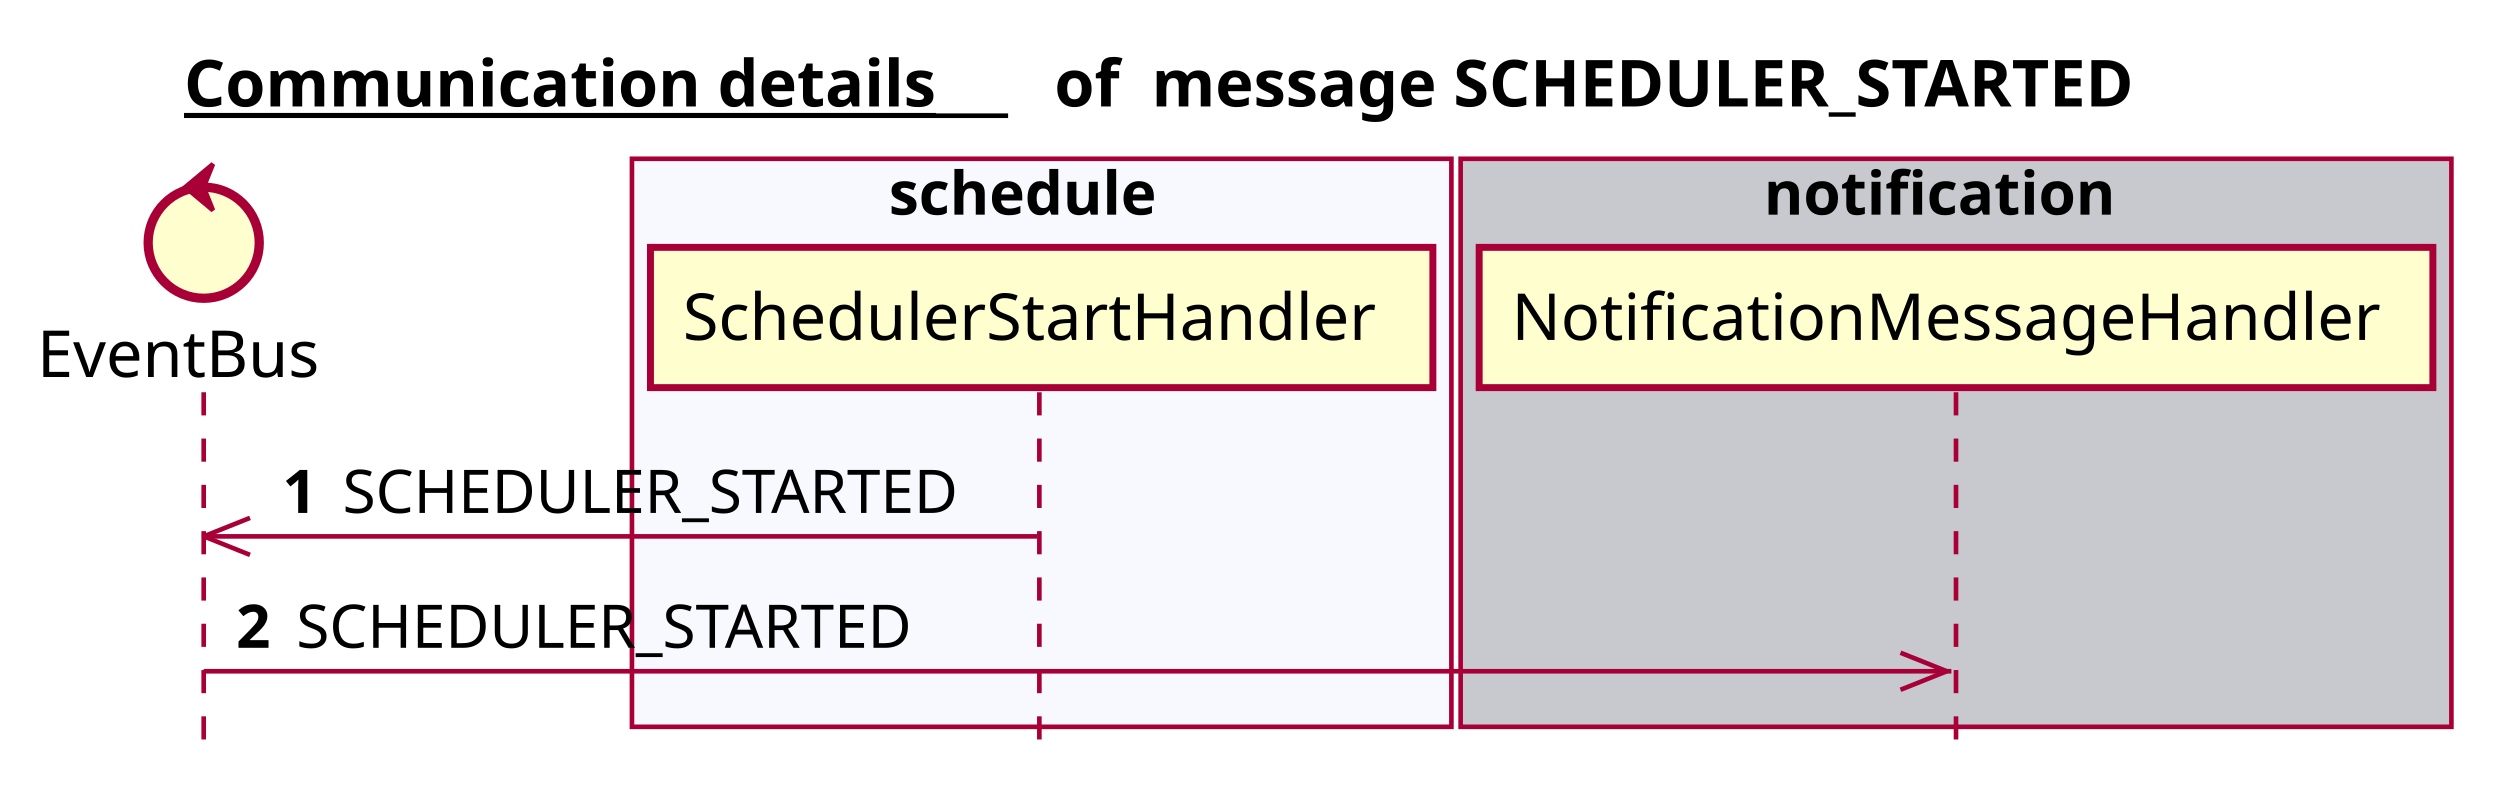
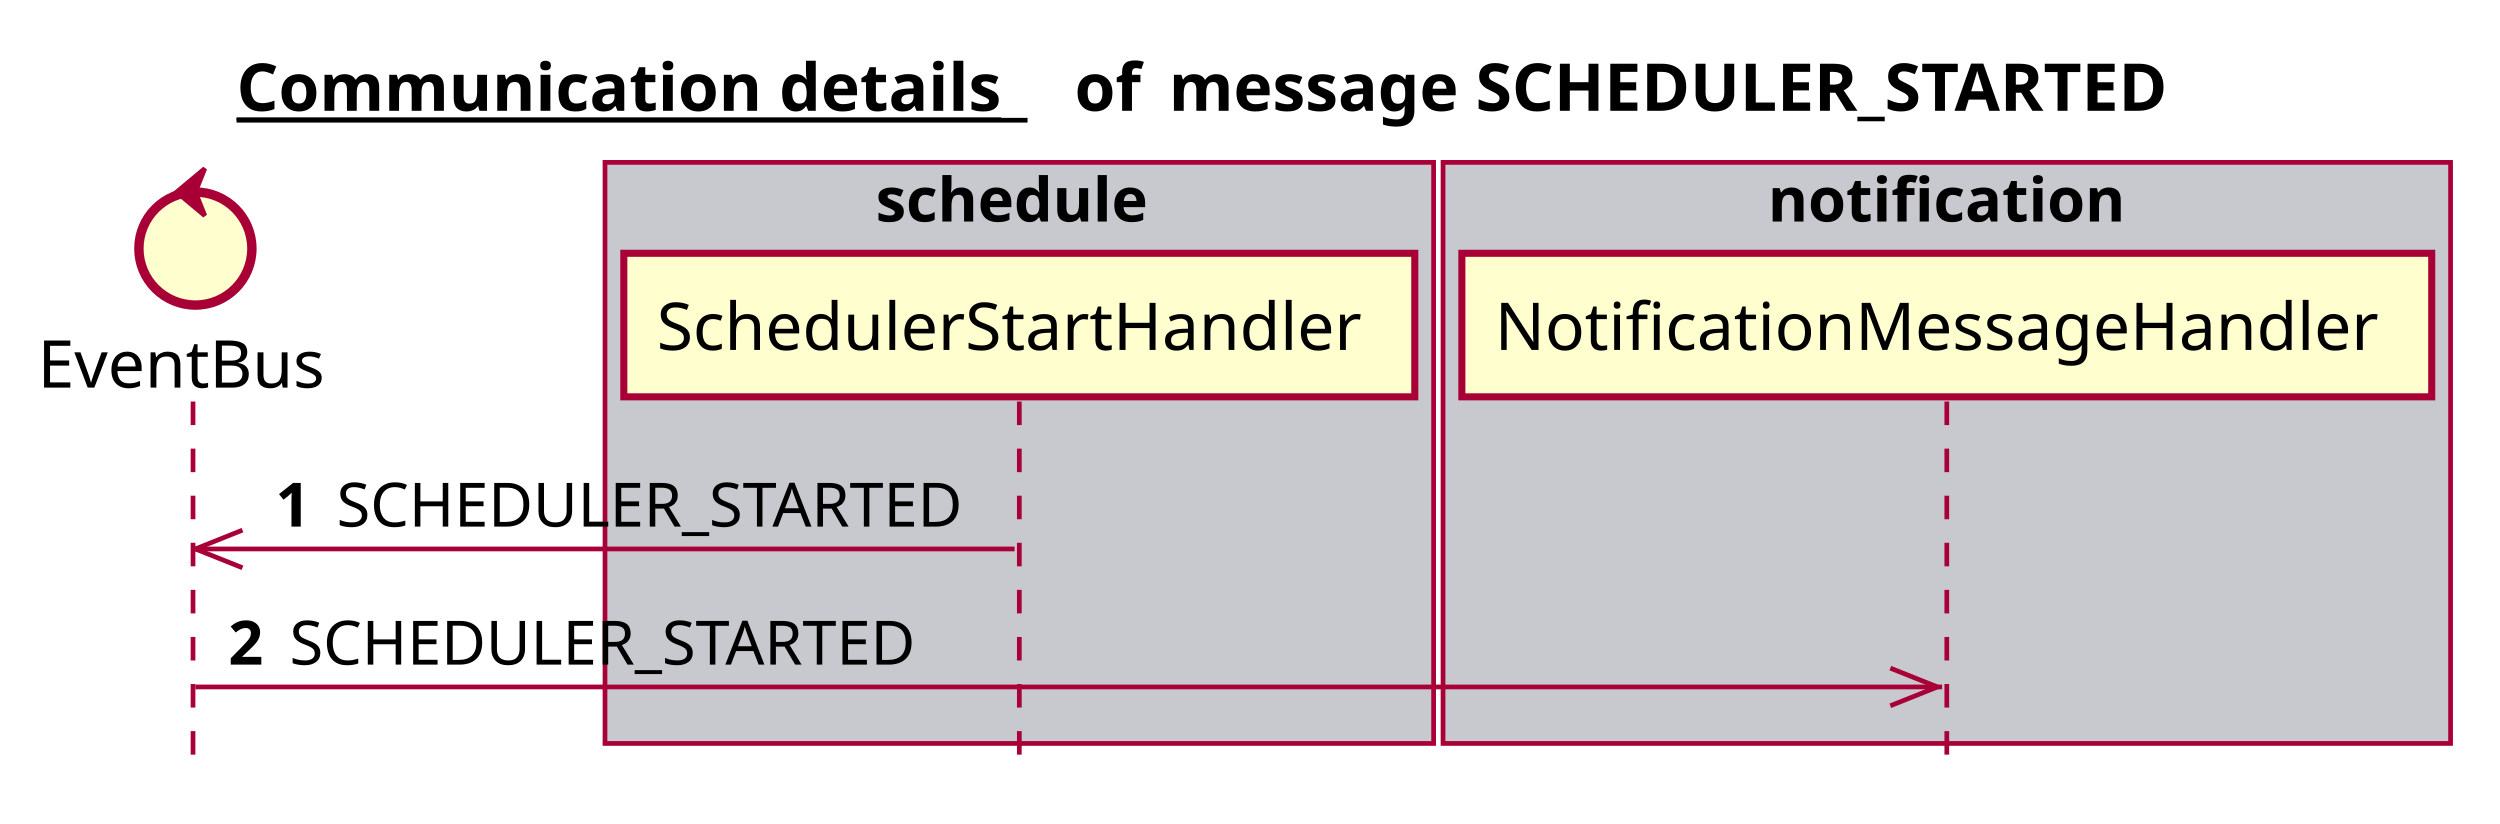
- <svg xmlns="http://www.w3.org/2000/svg" contentScriptType="application/ecmascript" contentStyleType="text/css" height="174px" preserveAspectRatio="none" style="width:540px;height:174px;" version="1.1" viewBox="0 0 540 174" width="540px" zoomAndPan="magnify">
+ <svg xmlns="http://www.w3.org/2000/svg" contentScriptType="application/ecmascript" contentStyleType="text/css" height="175px" preserveAspectRatio="none" style="width:531px;height:175px;" version="1.1" viewBox="0 0 531 175" width="531px" zoomAndPan="magnify">
  <defs />
  <g>
-     <text fill="#000000" font-family="sans-serif" font-size="14" font-weight="bold" lengthAdjust="spacingAndGlyphs" text-decoration="underline" textLength="178" x="39.75" y="22.995">Communication details</text>
-     <line style="stroke: #000000; stroke-width: 1.0;" x1="39.75" x2="217.75" y1="24.995" y2="24.995" />
-     <text fill="#000000" font-family="sans-serif" font-size="14" font-weight="bold" lengthAdjust="spacingAndGlyphs" textLength="16" x="227.75" y="22.995">of</text>
-     <text fill="#000000" font-family="sans-serif" font-size="14" font-weight="bold" lengthAdjust="spacingAndGlyphs" textLength="245" x="248.75" y="22.995">message SCHEDULER_STARTED</text>
-     <rect fill="#F8F8FF" height="122.695" style="stroke: #A80036; stroke-width: 1.0;" width="177" x="136.5" y="34.297" />
-     <text fill="#000000" font-family="sans-serif" font-size="13" font-weight="bold" lengthAdjust="spacingAndGlyphs" textLength="66" x="192" y="46.364">schedule</text>
-     <rect fill="#C8C8CF" height="122.695" style="stroke: #A80036; stroke-width: 1.0;" width="214" x="315.5" y="34.297" />
-     <text fill="#000000" font-family="sans-serif" font-size="13" font-weight="bold" lengthAdjust="spacingAndGlyphs" textLength="83" x="381" y="46.364">notification</text>
-     <line style="stroke: #A80036; stroke-width: 1.0; stroke-dasharray: 5.0,5.0;" x1="44" x2="44" y1="84.727" y2="162.992" />
-     <line style="stroke: #A80036; stroke-width: 1.0; stroke-dasharray: 5.0,5.0;" x1="224.5" x2="224.5" y1="84.727" y2="162.992" />
-     <line style="stroke: #A80036; stroke-width: 1.0; stroke-dasharray: 5.0,5.0;" x1="422.5" x2="422.5" y1="84.727" y2="162.992" />
-     <text fill="#000000" font-family="sans-serif" font-size="14" lengthAdjust="spacingAndGlyphs" textLength="66" x="8" y="81.425">EventBus</text>
-     <ellipse cx="44" cy="52.43" fill="#FEFECE" rx="12" ry="12" style="stroke: #A80036; stroke-width: 2.0;" />
-     <polygon fill="#A80036" points="40,40.43,46,35.43,44,40.43,46,45.43,40,40.43" style="stroke: #A80036; stroke-width: 1.0;" />
-     <rect fill="#FEFECE" height="30.297" style="stroke: #A80036; stroke-width: 1.5;" width="169" x="140.5" y="53.43" />
-     <text fill="#000000" font-family="sans-serif" font-size="14" lengthAdjust="spacingAndGlyphs" textLength="155" x="147.5" y="73.425">SchedulerStartHandler</text>
-     <rect fill="#FEFECE" height="30.297" style="stroke: #A80036; stroke-width: 1.5;" width="206" x="319.5" y="53.43" />
-     <text fill="#000000" font-family="sans-serif" font-size="14" lengthAdjust="spacingAndGlyphs" textLength="192" x="326.5" y="73.425">NotificationMessageHandler</text>
-     <line style="stroke: #A80036; stroke-width: 1.0;" x1="44" x2="54" y1="115.859" y2="111.859" />
-     <line style="stroke: #A80036; stroke-width: 1.0;" x1="44" x2="54" y1="115.859" y2="119.859" />
-     <line style="stroke: #A80036; stroke-width: 1.0;" x1="44" x2="224" y1="115.859" y2="115.859" />
-     <text fill="#000000" font-family="sans-serif" font-size="13" font-weight="bold" lengthAdjust="spacingAndGlyphs" textLength="9" x="61" y="110.793">1</text>
-     <text fill="#000000" font-family="sans-serif" font-size="13" lengthAdjust="spacingAndGlyphs" textLength="144" x="74" y="110.793">SCHEDULER_STARTED</text>
-     <line style="stroke: #A80036; stroke-width: 1.0;" x1="420.5" x2="410.5" y1="144.992" y2="140.992" />
-     <line style="stroke: #A80036; stroke-width: 1.0;" x1="420.5" x2="410.5" y1="144.992" y2="148.992" />
-     <line style="stroke: #A80036; stroke-width: 1.0;" x1="44" x2="421.5" y1="144.992" y2="144.992" />
-     <text fill="#000000" font-family="sans-serif" font-size="13" font-weight="bold" lengthAdjust="spacingAndGlyphs" textLength="9" x="51" y="139.926">2</text>
-     <text fill="#000000" font-family="sans-serif" font-size="13" lengthAdjust="spacingAndGlyphs" textLength="144" x="64" y="139.926">SCHEDULER_STARTED</text>
+     <text fill="#000000" font-family="sans-serif" font-size="14" font-weight="bold" lengthAdjust="spacingAndGlyphs" text-decoration="underline" textLength="168" x="50.25" y="23.535">Communication details</text>
+     <line style="stroke: #000000; stroke-width: 1.0;" x1="50.25" x2="218.25" y1="25.535" y2="25.535" />
+     <text fill="#000000" font-family="sans-serif" font-size="14" font-weight="bold" lengthAdjust="spacingAndGlyphs" textLength="15" x="228.25" y="23.535">of</text>
+     <text fill="#000000" font-family="sans-serif" font-size="14" font-weight="bold" lengthAdjust="spacingAndGlyphs" textLength="226" x="248.25" y="23.535">message SCHEDULER_STARTED</text>
+     <rect fill="#C8C8CF" height="123.42" style="stroke: #A80036; stroke-width: 1.0;" width="176" x="128.5" y="34.488" />
+     <text fill="#000000" font-family="sans-serif" font-size="13" font-weight="bold" lengthAdjust="spacingAndGlyphs" textLength="61" x="186" y="47.057">schedule</text>
+     <rect fill="#C8C8CF" height="123.42" style="stroke: #A80036; stroke-width: 1.0;" width="214" x="306.5" y="34.488" />
+     <text fill="#000000" font-family="sans-serif" font-size="13" font-weight="bold" lengthAdjust="spacingAndGlyphs" textLength="76" x="375.5" y="47.057">notification</text>
+     <line style="stroke: #A80036; stroke-width: 1.0; stroke-dasharray: 5.0,5.0;" x1="41" x2="41" y1="85.287" y2="163.908" />
+     <line style="stroke: #A80036; stroke-width: 1.0; stroke-dasharray: 5.0,5.0;" x1="216.5" x2="216.5" y1="85.287" y2="163.908" />
+     <line style="stroke: #A80036; stroke-width: 1.0; stroke-dasharray: 5.0,5.0;" x1="413.5" x2="413.5" y1="85.287" y2="163.908" />
+     <text fill="#000000" font-family="sans-serif" font-size="14" lengthAdjust="spacingAndGlyphs" textLength="61" x="8" y="82.334">EventBus</text>
+     <ellipse cx="41.5" cy="52.799" fill="#FEFECE" rx="12" ry="12" style="stroke: #A80036; stroke-width: 2.0;" />
+     <polygon fill="#A80036" points="37.5,40.799,43.5,35.799,41.5,40.799,43.5,45.799,37.5,40.799" style="stroke: #A80036; stroke-width: 1.0;" />
+     <rect fill="#FEFECE" height="30.488" style="stroke: #A80036; stroke-width: 1.5;" width="168" x="132.5" y="53.799" />
+     <text fill="#000000" font-family="sans-serif" font-size="14" lengthAdjust="spacingAndGlyphs" textLength="154" x="139.5" y="74.334">SchedulerStartHandler</text>
+     <rect fill="#FEFECE" height="30.488" style="stroke: #A80036; stroke-width: 1.5;" width="206" x="310.5" y="53.799" />
+     <text fill="#000000" font-family="sans-serif" font-size="14" lengthAdjust="spacingAndGlyphs" textLength="192" x="317.5" y="74.334">NotificationMessageHandler</text>
+     <line style="stroke: #A80036; stroke-width: 1.0;" x1="41.5" x2="51.5" y1="116.598" y2="112.598" />
+     <line style="stroke: #A80036; stroke-width: 1.0;" x1="41.5" x2="51.5" y1="116.598" y2="120.598" />
+     <line style="stroke: #A80036; stroke-width: 1.0;" x1="41.5" x2="215.5" y1="116.598" y2="116.598" />
+     <text fill="#000000" font-family="sans-serif" font-size="13" font-weight="bold" lengthAdjust="spacingAndGlyphs" textLength="9" x="58.5" y="111.856">1</text>
+     <text fill="#000000" font-family="sans-serif" font-size="13" lengthAdjust="spacingAndGlyphs" textLength="138" x="71.5" y="111.856">SCHEDULER_STARTED</text>
+     <line style="stroke: #A80036; stroke-width: 1.0;" x1="411.5" x2="401.5" y1="145.908" y2="141.908" />
+     <line style="stroke: #A80036; stroke-width: 1.0;" x1="411.5" x2="401.5" y1="145.908" y2="149.908" />
+     <line style="stroke: #A80036; stroke-width: 1.0;" x1="41.5" x2="412.5" y1="145.908" y2="145.908" />
+     <text fill="#000000" font-family="sans-serif" font-size="13" font-weight="bold" lengthAdjust="spacingAndGlyphs" textLength="9" x="48.5" y="141.166">2</text>
+     <text fill="#000000" font-family="sans-serif" font-size="13" lengthAdjust="spacingAndGlyphs" textLength="138" x="61.5" y="141.166">SCHEDULER_STARTED</text>
  </g>
</svg>
